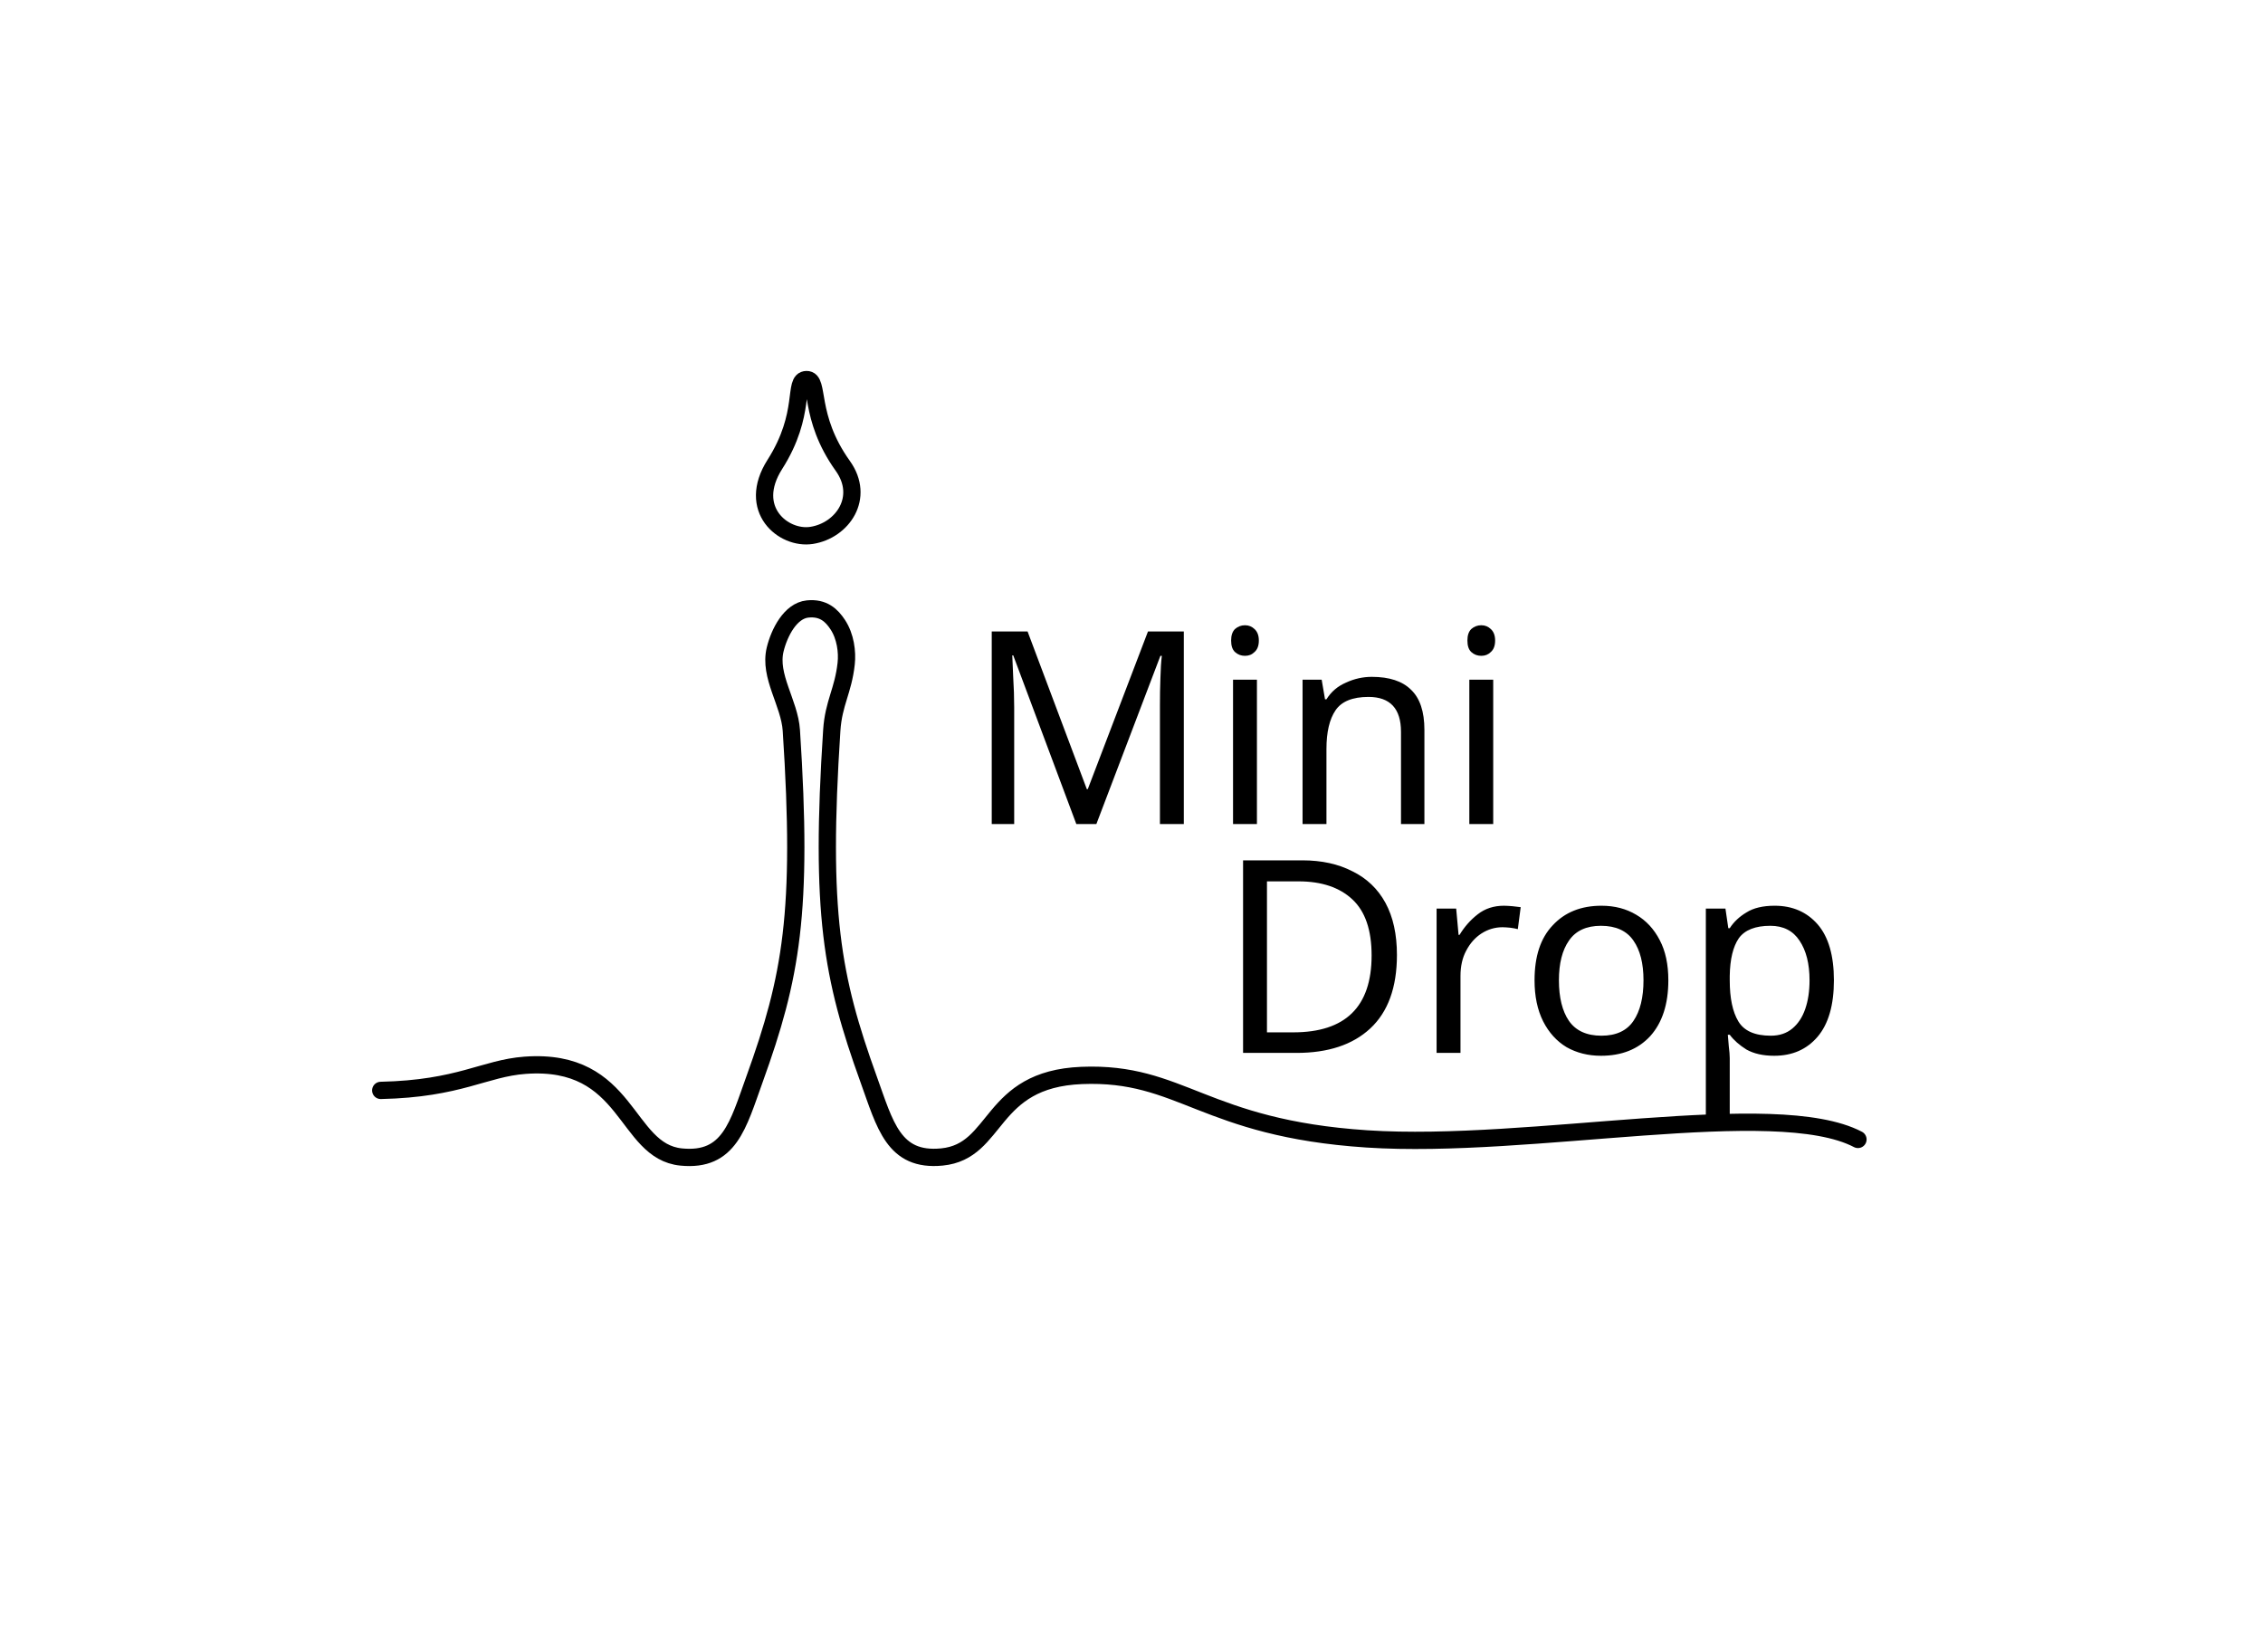
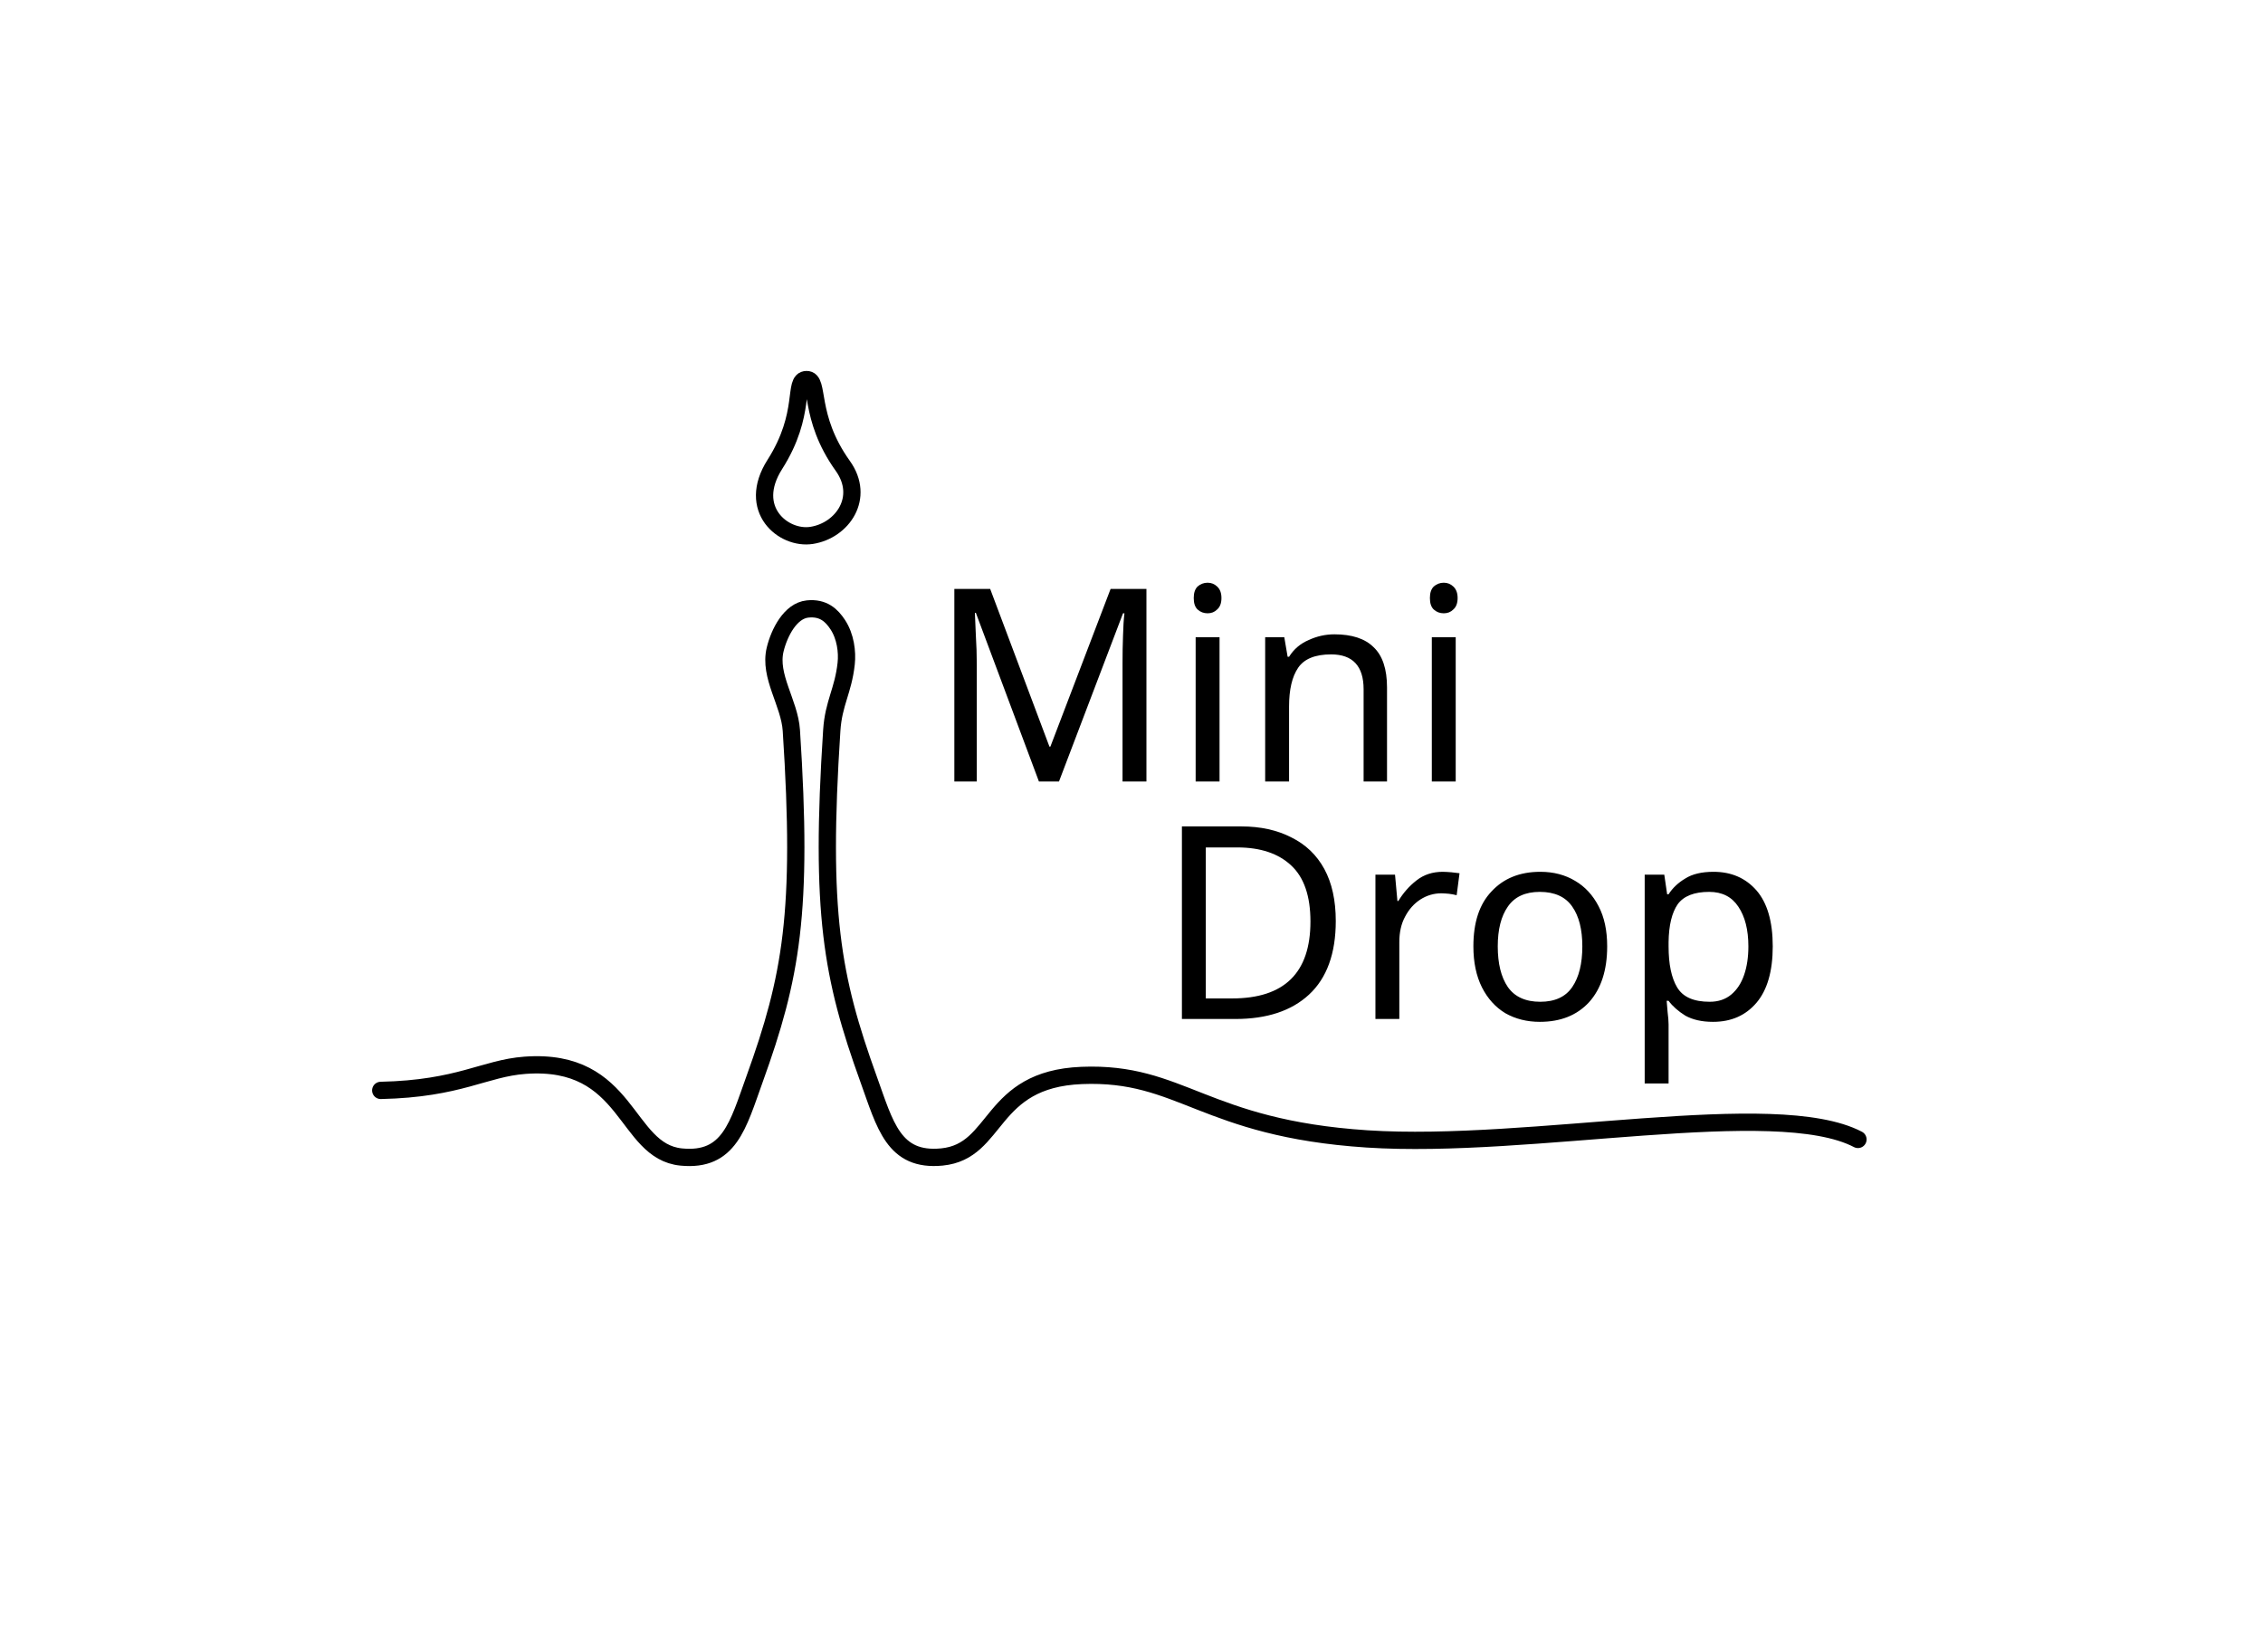
- <svg xmlns="http://www.w3.org/2000/svg" id="svg8" version="1.1" viewBox="0 0 74 54" height="54mm" width="74mm">
+ <svg xmlns="http://www.w3.org/2000/svg" width="74mm" height="54mm" viewBox="0 0 74 54" version="1.1" id="svg8">
  <defs id="defs2" />
  <g id="layer1">
-     <path id="path12" d="m 12.45,35.656 c 2.579,-0.056 3.386,-0.724 4.72,-0.822 3.413,-0.25 3.243,2.816 5.105,3 1.582,0.157 1.859,-1.05 2.399,-2.546 1.203,-3.334 1.592,-5.442 1.203,-11.405 -0.059,-0.898 -0.742,-1.772 -0.529,-2.646 0.134,-0.549 0.497,-1.264 1.058,-1.323 0.522,-0.055 0.793,0.215 0.988,0.511 0.255,0.387 0.318,0.893 0.276,1.275 -0.098,0.894 -0.412,1.285 -0.471,2.182 -0.389,5.963 0,8.071 1.203,11.405 0.54,1.496 0.816,2.702 2.399,2.546 1.862,-0.184 1.519,-2.543 4.57,-2.666 3.269,-0.132 3.975,1.723 9.329,2.075 5.355,0.352 13.345,-1.399 16.055,0.017" style="fill:none;stroke:#000000;stroke-width:0.565;stroke-linecap:round;stroke-linejoin:miter;stroke-miterlimit:4;stroke-dasharray:none;stroke-opacity:1" />
-     <path id="path899" d="m 26.541,17.507 c 1.008,-0.158 1.758,-1.238 1.019,-2.272 -1.163,-1.625 -0.741,-2.829 -1.186,-2.823 -0.46,0.007 0.026,1.106 -1.036,2.773 -0.936,1.469 0.281,2.467 1.203,2.322 z" style="fill:none;stroke:#000000;stroke-width:0.565;stroke-linecap:butt;stroke-linejoin:miter;stroke-miterlimit:4;stroke-dasharray:none;stroke-opacity:1" />
-     <text id="text903" y="26.945" x="31.571" style="font-style:normal;font-variant:normal;font-weight:bold;font-stretch:normal;font-size:8.819px;line-height:1.25;font-family:Consolas;-inkscape-font-specification:'Consolas, Bold';font-variant-ligatures:normal;font-variant-caps:normal;font-variant-numeric:normal;font-variant-east-asian:normal;fill:#000000;fill-opacity:1;stroke:none;stroke-width:0.265" xml:space="preserve">
-       <tspan style="font-style:normal;font-variant:normal;font-weight:normal;font-stretch:normal;font-size:8.819px;font-family:'Bauhaus 93';-inkscape-font-specification:'Bauhaus 93, Normal ';font-variant-ligatures:normal;font-variant-caps:small-caps;font-variant-numeric:normal;font-variant-east-asian:normal;stroke-width:0.265" y="26.945" x="31.571" id="tspan901">Mini</tspan>
+     <path style="fill:none;stroke:#000000;stroke-width:0.565;stroke-linecap:round;stroke-linejoin:miter;stroke-miterlimit:4;stroke-dasharray:none;stroke-opacity:1" d="m 12.45,35.656 c 2.579,-0.056 3.386,-0.724 4.72,-0.822 3.413,-0.25 3.243,2.816 5.105,3 1.582,0.157 1.859,-1.05 2.399,-2.546 1.203,-3.334 1.592,-5.442 1.203,-11.405 -0.059,-0.898 -0.742,-1.772 -0.529,-2.646 0.134,-0.549 0.497,-1.264 1.058,-1.323 0.522,-0.055 0.793,0.215 0.988,0.511 0.255,0.387 0.318,0.893 0.276,1.275 -0.098,0.894 -0.412,1.285 -0.471,2.182 -0.389,5.963 0,8.071 1.203,11.405 0.54,1.496 0.816,2.702 2.399,2.546 1.862,-0.184 1.519,-2.543 4.57,-2.666 3.269,-0.132 3.975,1.723 9.329,2.075 5.355,0.352 13.345,-1.399 16.055,0.017" id="path12" />
+     <path style="fill:none;stroke:#000000;stroke-width:0.565;stroke-linecap:butt;stroke-linejoin:miter;stroke-miterlimit:4;stroke-dasharray:none;stroke-opacity:1" d="m 26.541,17.507 c 1.008,-0.158 1.758,-1.238 1.019,-2.272 -1.163,-1.625 -0.741,-2.829 -1.186,-2.823 -0.46,0.007 0.026,1.106 -1.036,2.773 -0.936,1.469 0.281,2.467 1.203,2.322 z" id="path899" />
+     <text xml:space="preserve" style="font-style:normal;font-variant:normal;font-weight:bold;font-stretch:normal;font-size:8.819px;line-height:1.25;font-family:Consolas;-inkscape-font-specification:'Consolas, Bold';font-variant-ligatures:normal;font-variant-caps:normal;font-variant-numeric:normal;font-variant-east-asian:normal;fill:#000000;fill-opacity:1;stroke:none;stroke-width:0.265" x="30.349" y="25.556" id="text903">
+       <tspan id="tspan901" x="30.349" y="25.556" style="font-style:normal;font-variant:normal;font-weight:normal;font-stretch:normal;font-size:8.819px;font-family:'Bauhaus 93';-inkscape-font-specification:'Bauhaus 93, Normal ';font-variant-ligatures:normal;font-variant-caps:small-caps;font-variant-numeric:normal;font-variant-east-asian:normal;stroke-width:0.265">Mini</tspan>
    </text>
-     <text id="text907" y="34.428" x="39.79" style="font-style:normal;font-variant:normal;font-weight:bold;font-stretch:normal;font-size:8.819px;line-height:1.25;font-family:Consolas;-inkscape-font-specification:'Consolas, Bold';font-variant-ligatures:normal;font-variant-caps:normal;font-variant-numeric:normal;font-variant-east-asian:normal;fill:#000000;fill-opacity:1;stroke:none;stroke-width:0.265" xml:space="preserve">
-       <tspan style="font-style:normal;font-variant:normal;font-weight:normal;font-stretch:normal;font-size:8.819px;font-family:'Bauhaus 93';-inkscape-font-specification:'Bauhaus 93, Normal';font-variant-ligatures:normal;font-variant-caps:normal;font-variant-numeric:normal;font-variant-east-asian:normal;stroke-width:0.265" y="34.428" x="39.79" id="tspan905">Drop</tspan>
+     <text xml:space="preserve" style="font-style:normal;font-variant:normal;font-weight:bold;font-stretch:normal;font-size:8.819px;line-height:1.25;font-family:Consolas;-inkscape-font-specification:'Consolas, Bold';font-variant-ligatures:normal;font-variant-caps:normal;font-variant-numeric:normal;font-variant-east-asian:normal;fill:#000000;fill-opacity:1;stroke:none;stroke-width:0.265" x="37.79" y="33.317" id="text907">
+       <tspan id="tspan905" x="37.79" y="33.317" style="font-style:normal;font-variant:normal;font-weight:normal;font-stretch:normal;font-size:8.819px;font-family:'Bauhaus 93';-inkscape-font-specification:'Bauhaus 93, Normal';font-variant-ligatures:normal;font-variant-caps:normal;font-variant-numeric:normal;font-variant-east-asian:normal;stroke-width:0.265">Drop</tspan>
    </text>
  </g>
</svg>
